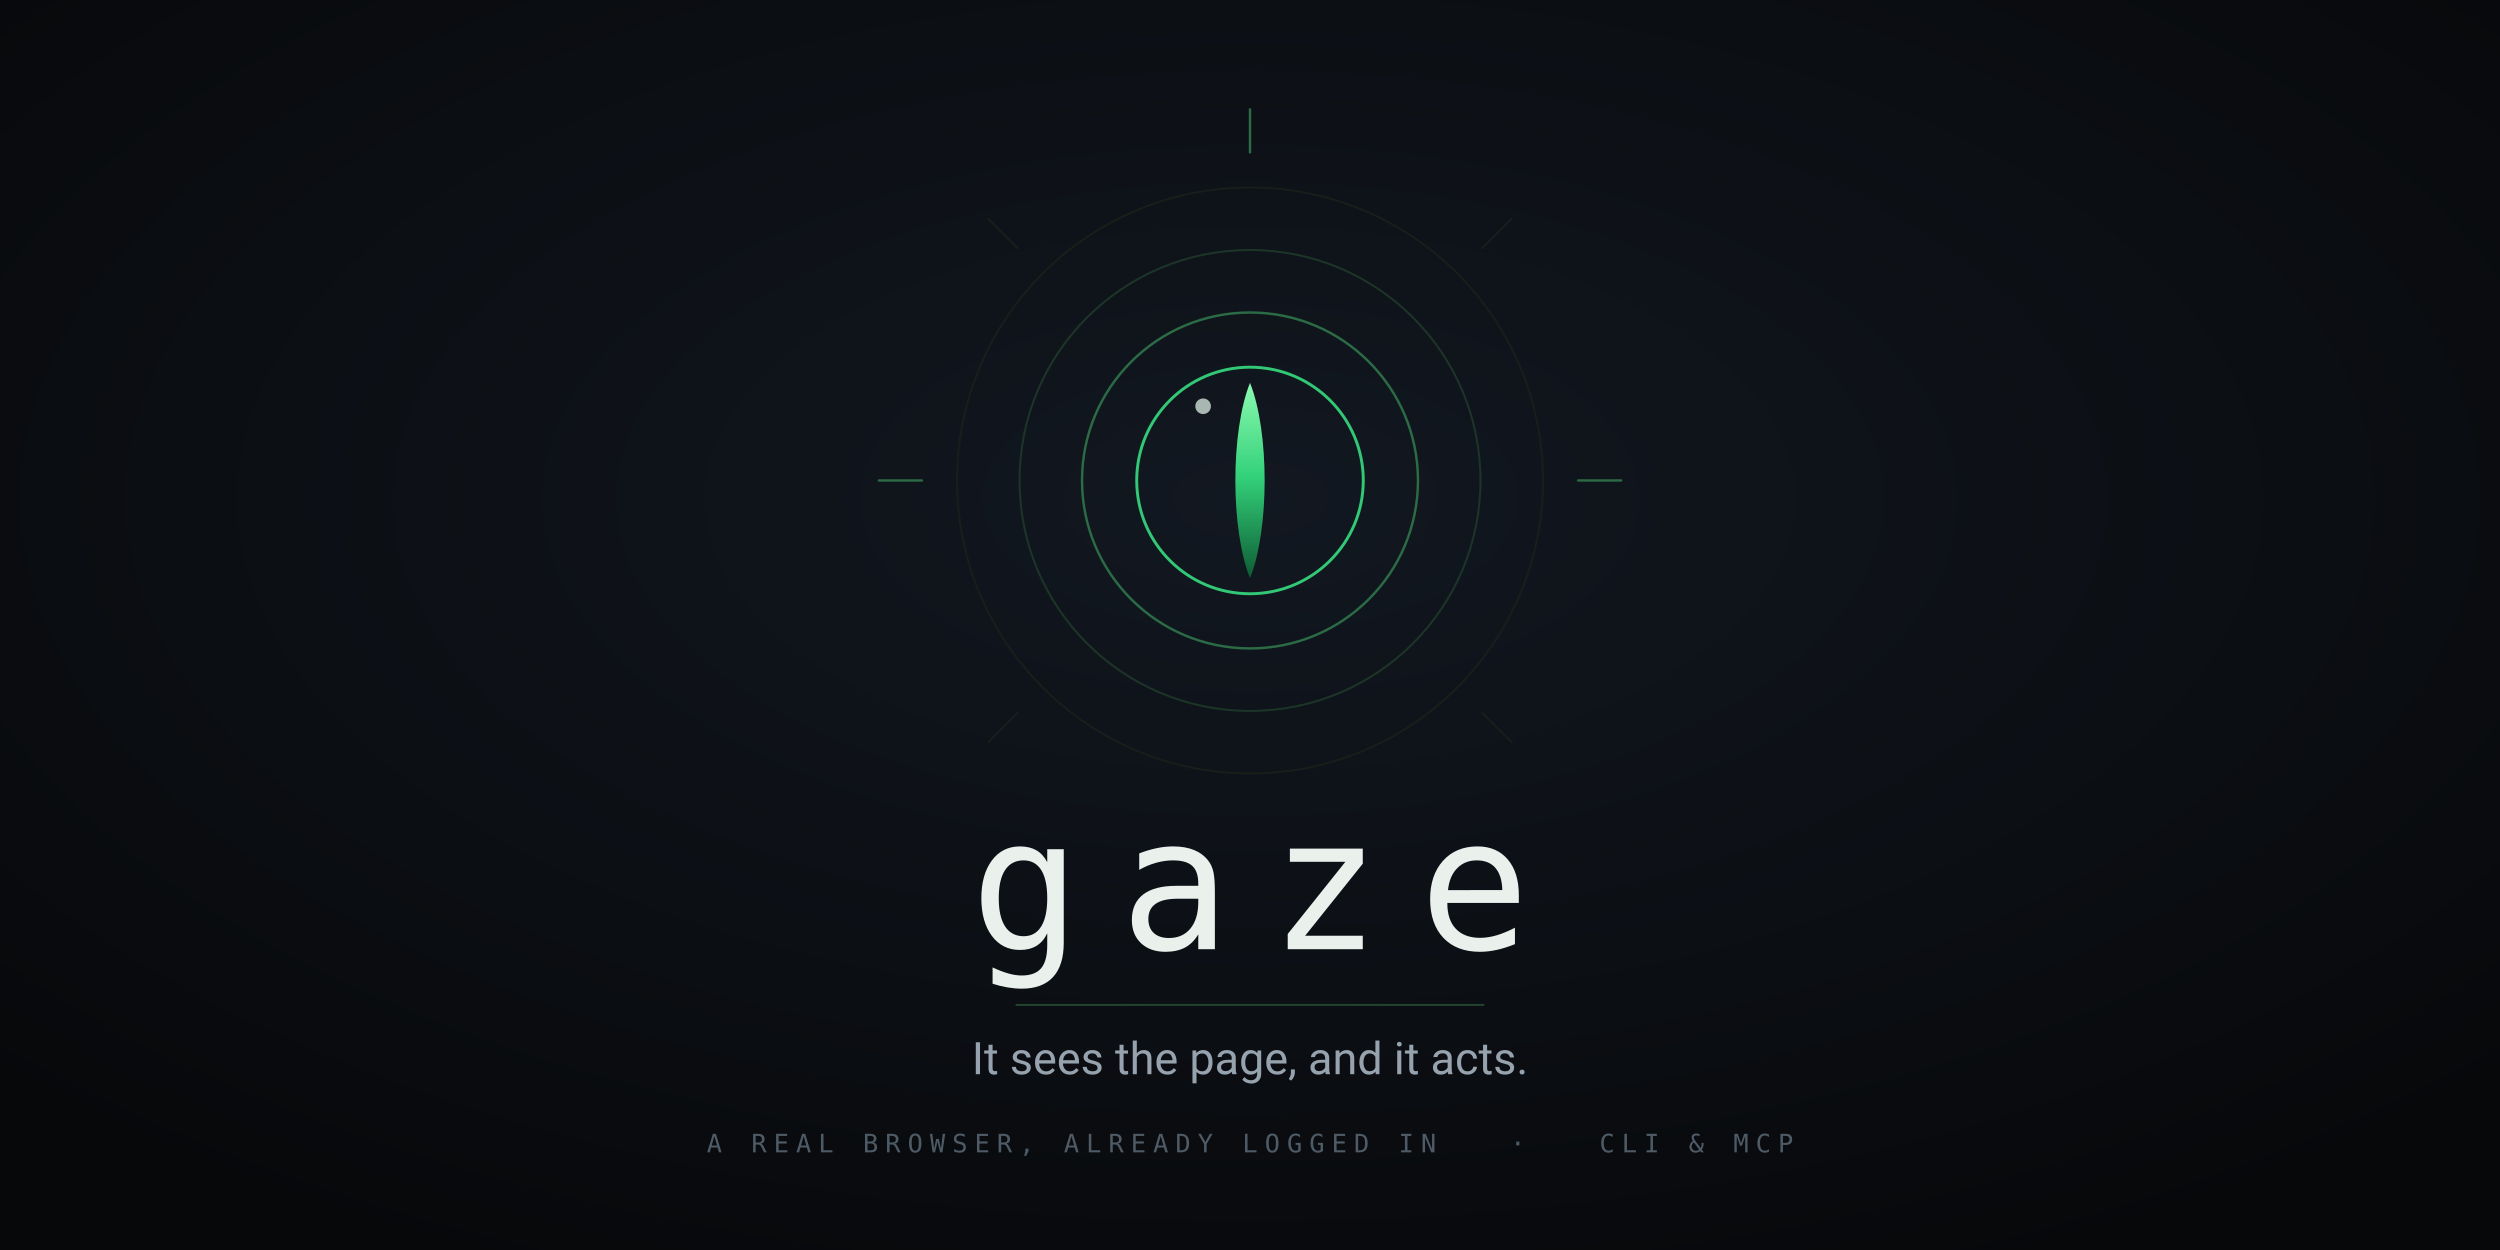
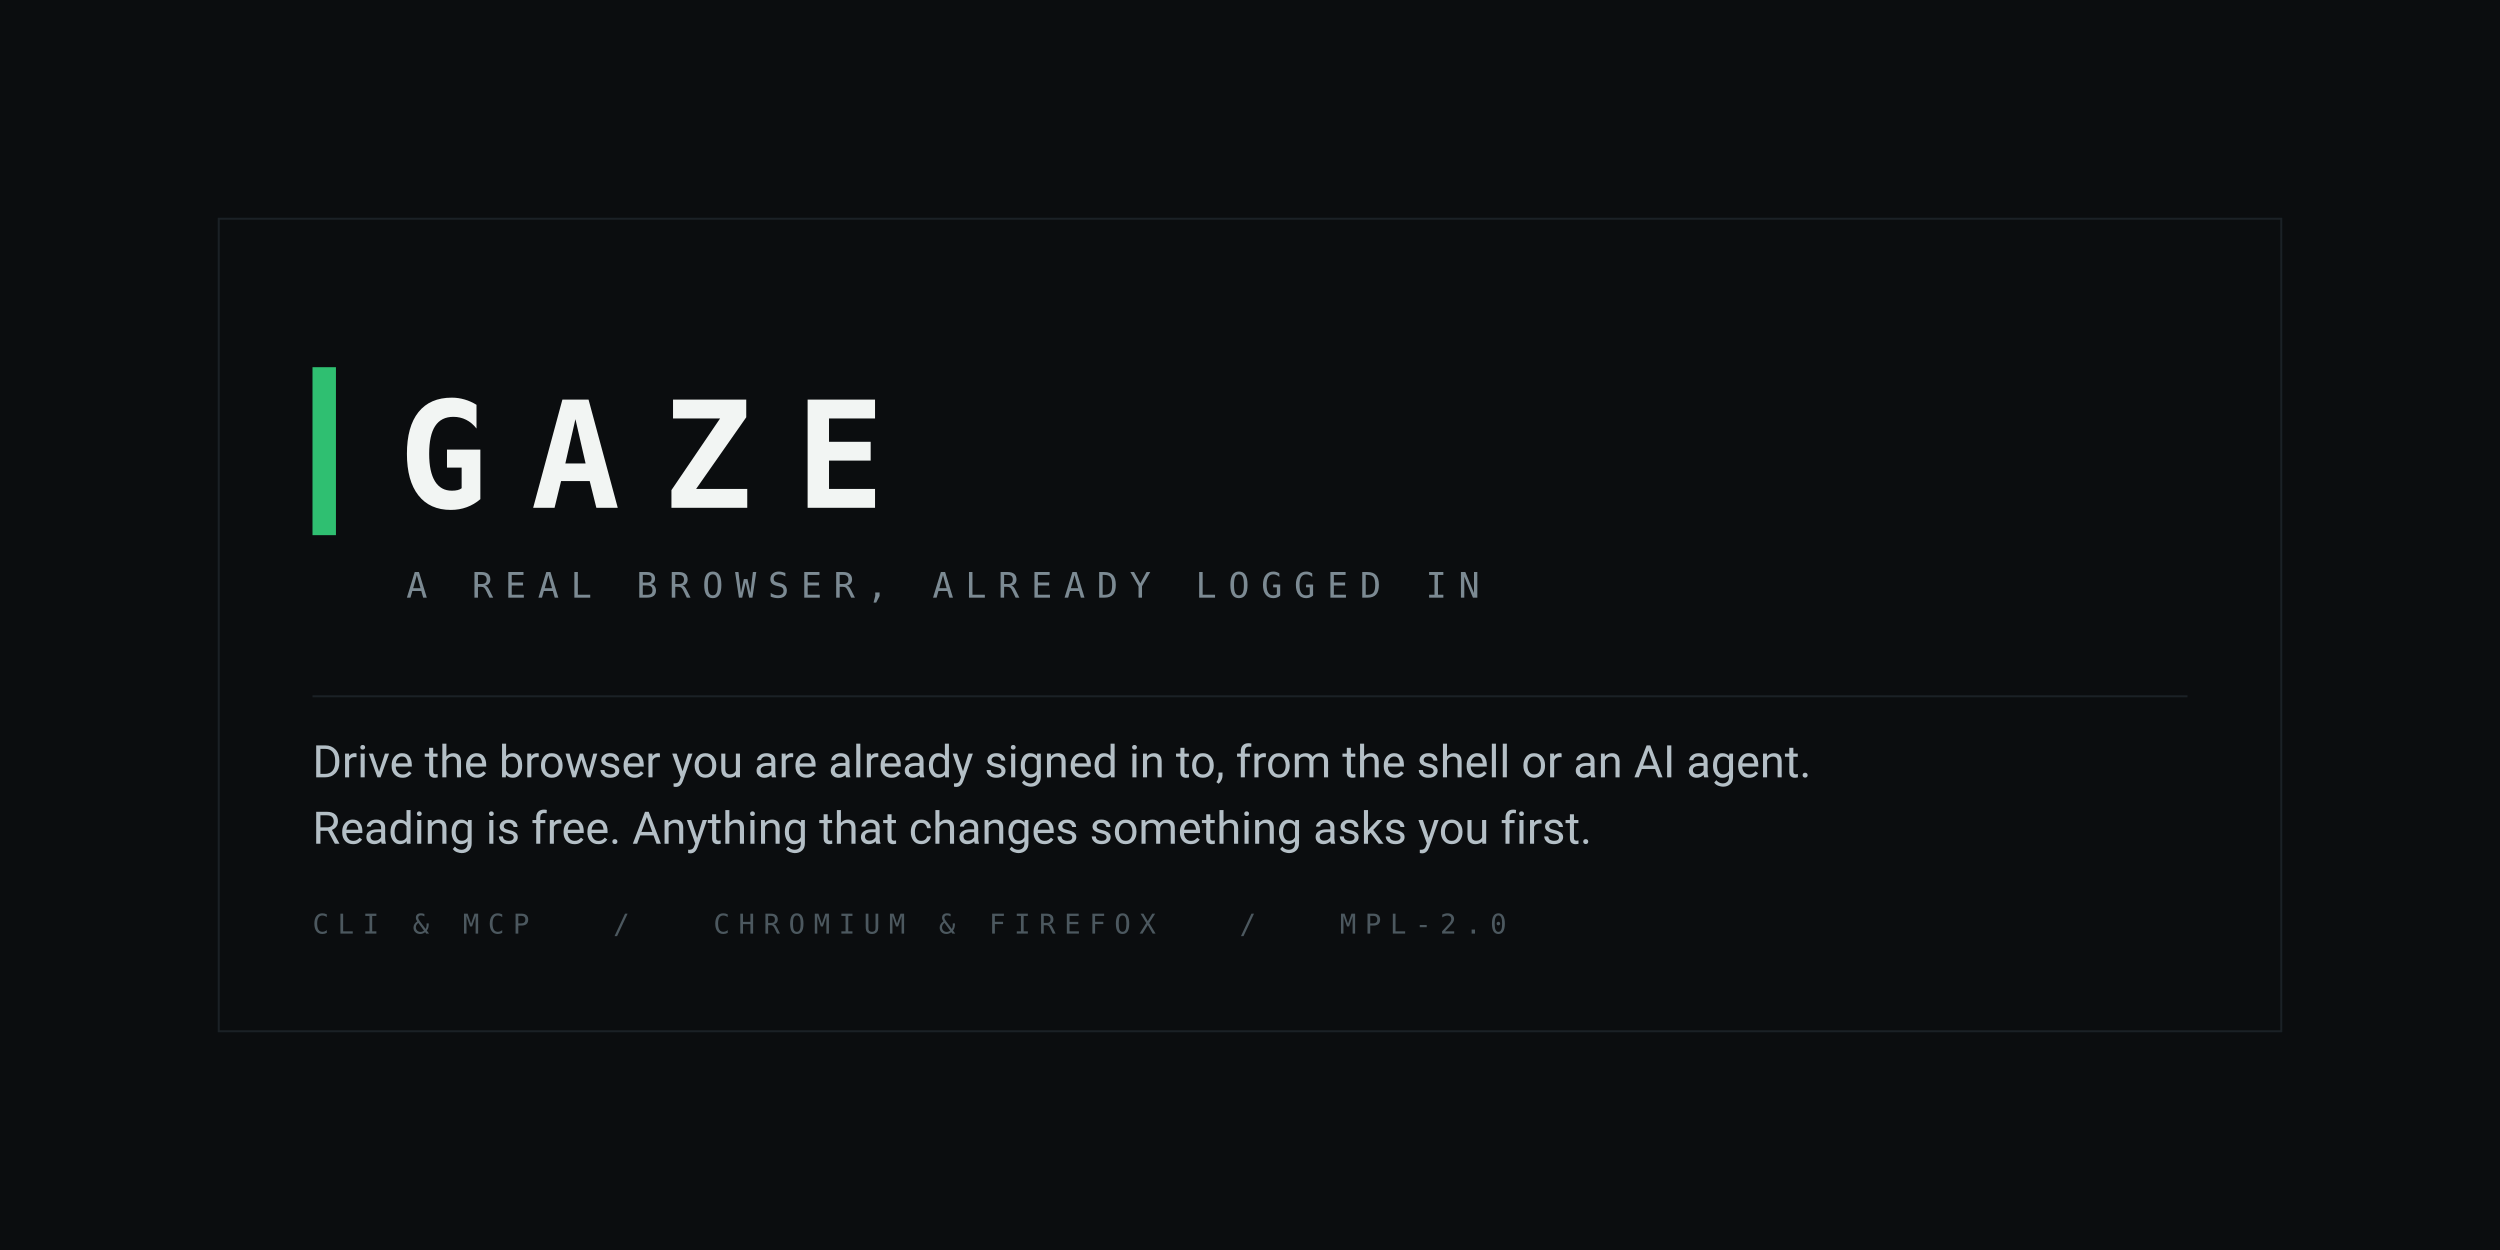
- <svg xmlns="http://www.w3.org/2000/svg" viewBox="0 0 1280 640" width="1280" height="640" role="img" aria-label="gaze: it sees the page, and it acts">
-   <defs>
-     <radialGradient id="vig2" cx="50%" cy="40%" r="68%">
-       <stop offset="0%" stop-color="#121821" />
-       <stop offset="100%" stop-color="#07080a" />
-     </radialGradient>
-     <linearGradient id="slit2" x1="0" y1="0" x2="0" y2="1">
-       <stop offset="0%" stop-color="#8CFAB0" />
-       <stop offset="48%" stop-color="#33D17A" />
-       <stop offset="100%" stop-color="#0E5C34" />
-     </linearGradient>
-   </defs>
-   <rect width="1280" height="640" fill="url(#vig2)" />
-   <g transform="translate(640 246)" fill="none">
-     <circle r="150" stroke="#161f1a" stroke-width="1" />
-     <circle r="118" stroke="#1d3527" stroke-width="1" />
-     <circle r="86" stroke="#2b6b45" stroke-width="1.25" />
-     <circle r="58" stroke="#33D17A" stroke-width="1.5" opacity="0.95" />
-     <g stroke="#2b6b45" stroke-width="1.25" stroke-linecap="round">
-       <path d="M-168 0h-22M168 0h22M0 -168v-22" />
-     </g>
-     <g stroke="#161f1a" stroke-width="1" stroke-linecap="round">
-       <path d="M119 -119l15 -15M-119 -119l-15 -15M119 119l15 15M-119 119l-15 15" />
-     </g>
-     <path d="M0 -50 C 10 -25, 10 25, 0 50 C -10 25, -10 -25, 0 -50 Z" fill="url(#slit2)" stroke="none" />
-     <circle r="4" cx="-24" cy="-38" fill="#E8FBEF" stroke="none" opacity="0.7" />
-   </g>
-   <g text-anchor="middle">
-     <text x="640" y="486" font-family="ui-monospace,SFMono-Regular,Menlo,Consolas,monospace" font-size="94" font-weight="500" fill="#EAF0EC" letter-spacing="20">gaze</text>
-     <rect x="520" y="514" width="240" height="1" fill="#22452f" />
-     <text x="640" y="550" font-family="ui-sans-serif,system-ui,-apple-system,Segoe UI,Roboto,sans-serif" font-size="23" fill="#96A3AE">It sees the page, and it acts.</text>
-     <text x="640" y="590" font-family="ui-monospace,SFMono-Regular,Menlo,Consolas,monospace" font-size="13" fill="#4E5B66" letter-spacing="3.6">A REAL BROWSER, ALREADY LOGGED IN   ·   CLI &amp; MCP</text>
-   </g>
+ <svg xmlns="http://www.w3.org/2000/svg" viewBox="0 0 1280 640" width="1280" height="640" role="img" aria-label="GAZE. A real browser, already logged in. Drive the browser you are already signed in to, from the CLI or over MCP.">
+   <rect width="1280" height="640" fill="#0B0D0F" />
+   <rect x="112" y="112" width="1056" height="416" fill="none" stroke="#1B2126" stroke-width="1" />
+   <rect x="160" y="188" width="12" height="86" fill="#2FBF71" />
+   <text x="204" y="260" font-family="ui-monospace,SFMono-Regular,Menlo,Consolas,monospace" font-size="76" font-weight="600" fill="#F2F5F3" letter-spacing="22">GAZE</text>
+   <text x="208" y="306" font-family="ui-monospace,SFMono-Regular,Menlo,Consolas,monospace" font-size="18" fill="#7C8A93" letter-spacing="6">A REAL BROWSER, ALREADY LOGGED IN</text>
+   <rect x="160" y="356" width="960" height="1" fill="#1B2126" />
+   <text x="160" y="398" font-family="ui-sans-serif,system-ui,-apple-system,Segoe UI,Roboto,sans-serif" font-size="23" fill="#B4BFC6">Drive the browser you are already signed in to, from the shell or an AI agent.</text>
+   <text x="160" y="432" font-family="ui-sans-serif,system-ui,-apple-system,Segoe UI,Roboto,sans-serif" font-size="23" fill="#B4BFC6">Reading is free. Anything that changes something asks you first.</text>
+   <text x="160" y="478" font-family="ui-monospace,SFMono-Regular,Menlo,Consolas,monospace" font-size="14" fill="#4C585F" letter-spacing="4.4">CLI &amp; MCP   /   CHROMIUM &amp; FIREFOX   /   MPL-2.0</text>
</svg>
